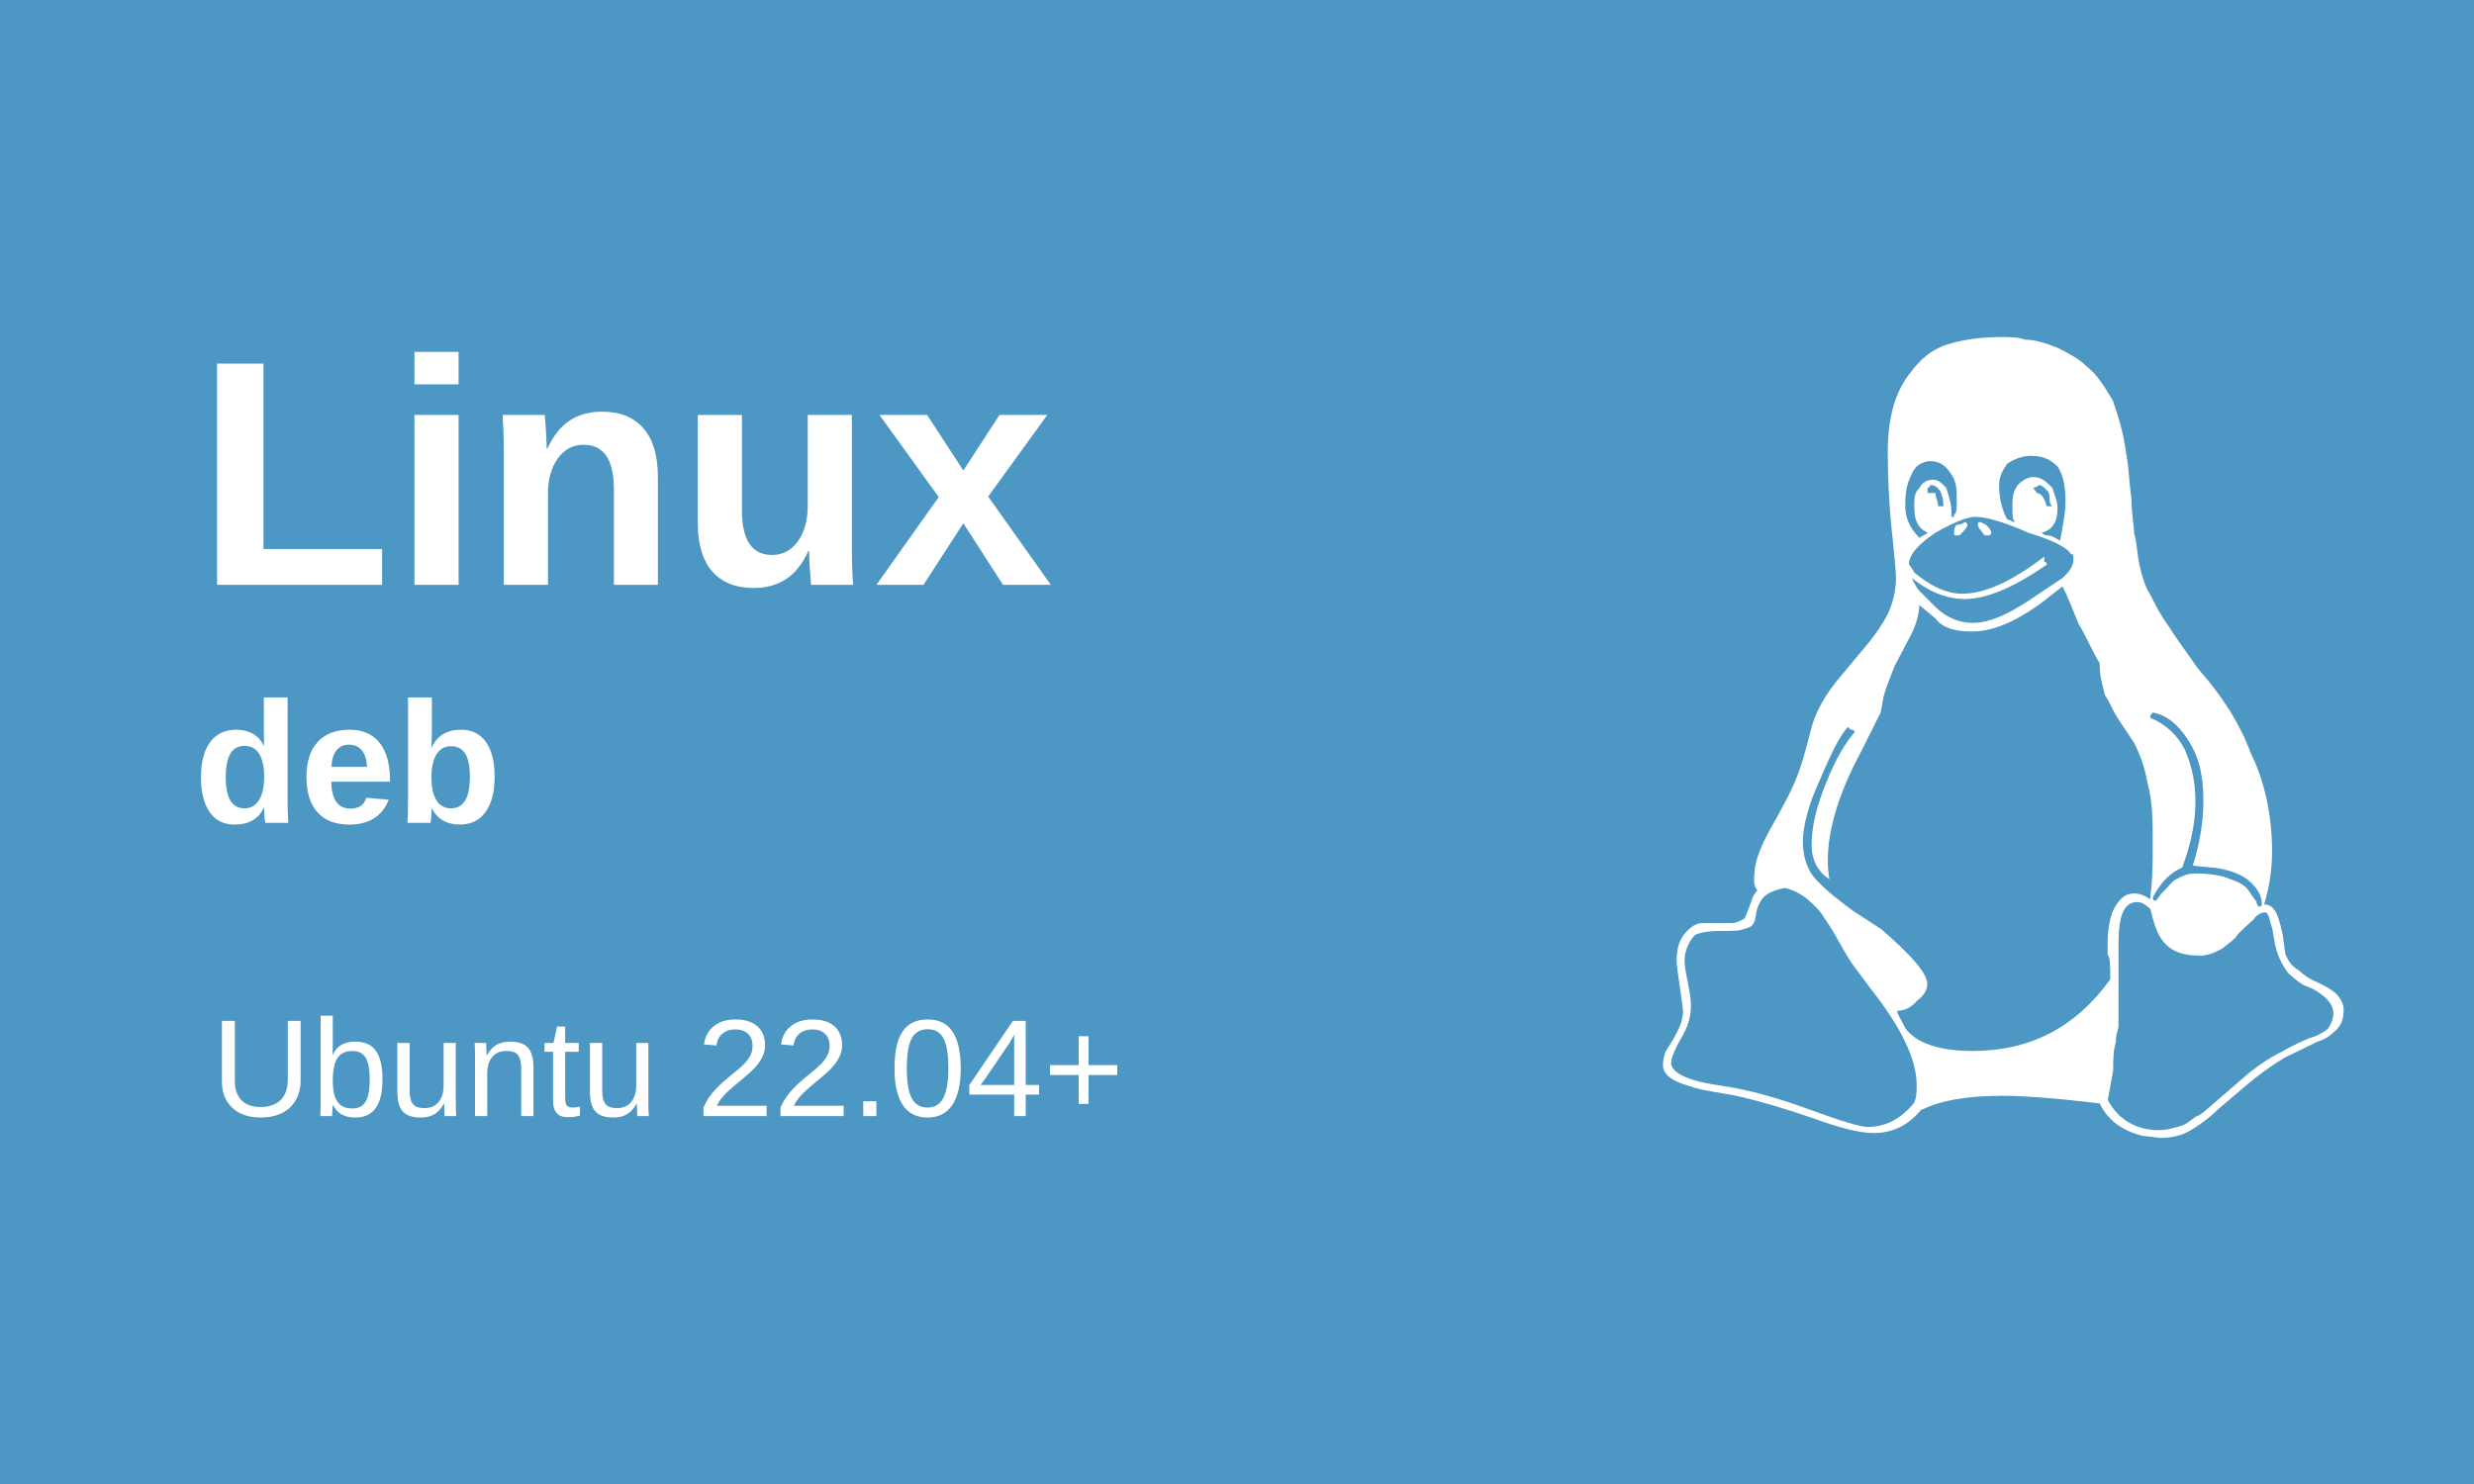
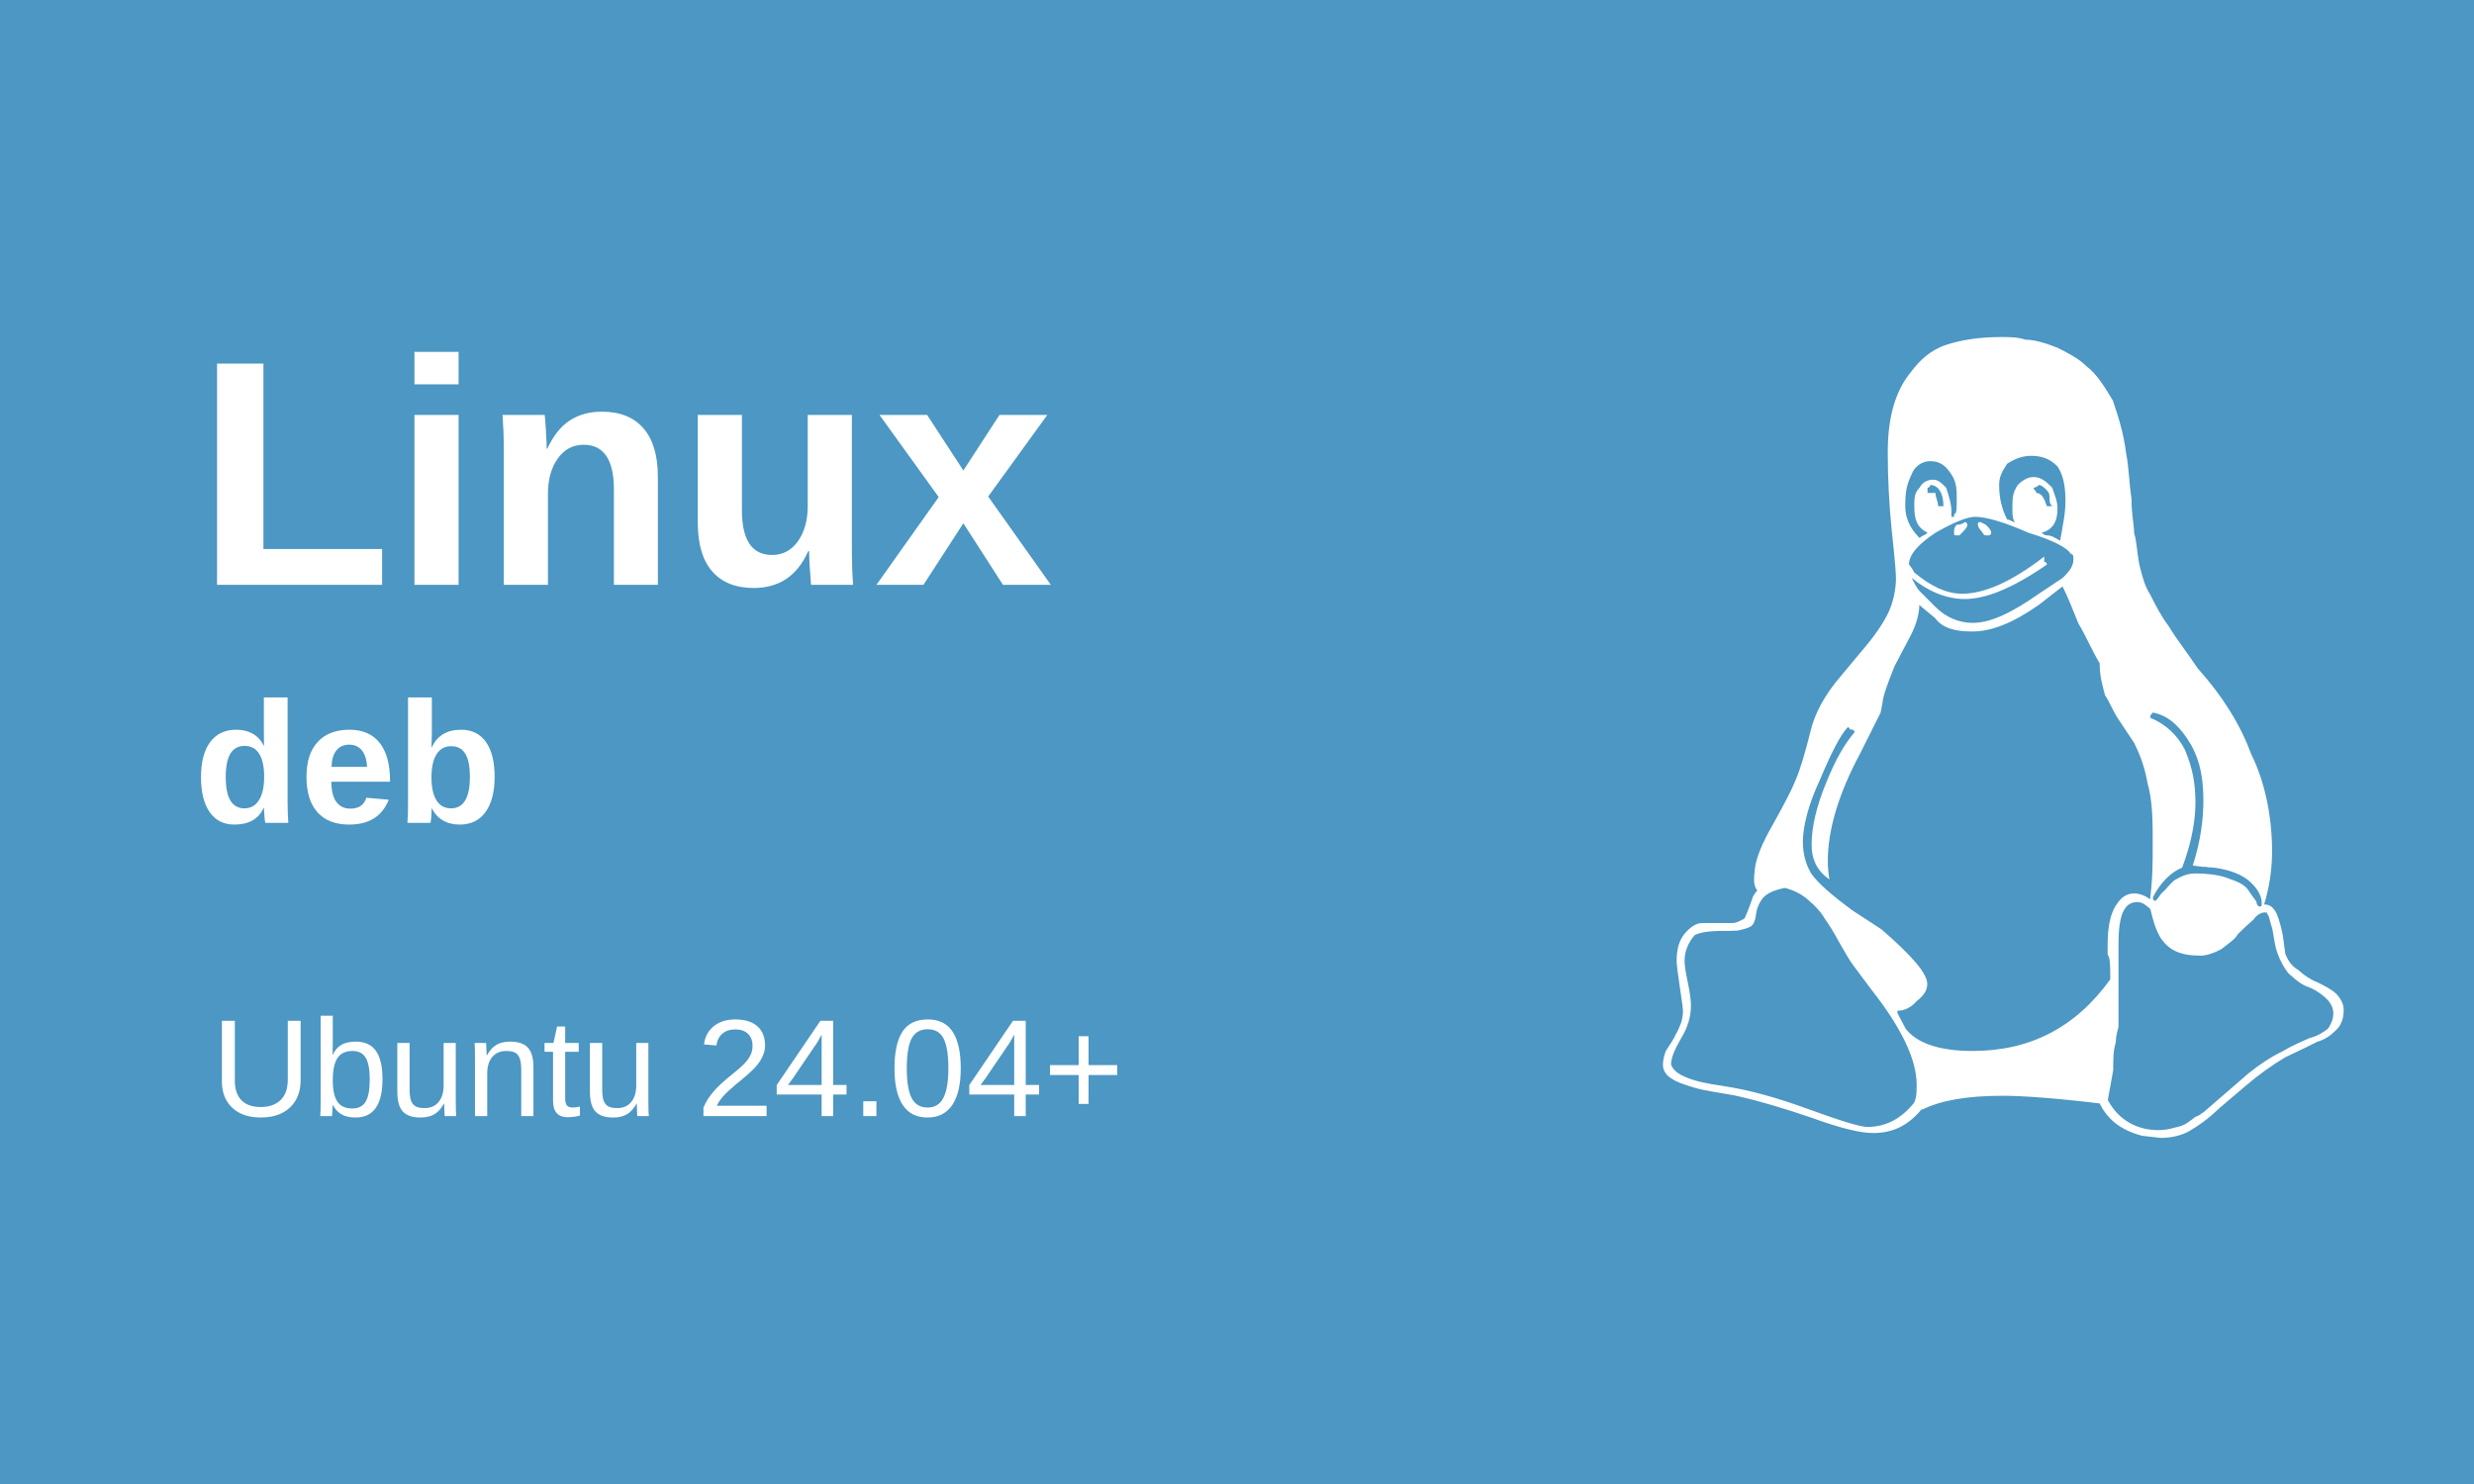
<svg xmlns="http://www.w3.org/2000/svg" width="666.667" height="400" viewBox="0 0 666.667 400">
  <defs>
    <clipPath id="a" clipPathUnits="userSpaceOnUse">
      <path d="M0 0h500v300H0Z" />
    </clipPath>
    <clipPath id="b" clipPathUnits="userSpaceOnUse">
+       <path d="M-39.524 181.777h500v-300h-500Z" />
+     </clipPath>
+     <clipPath id="c" clipPathUnits="userSpaceOnUse">
+       <path d="M-39.185 133.651h500v-300h-500Z" />
+     </clipPath>
+     <clipPath id="d" clipPathUnits="userSpaceOnUse">
+       <path d="M-42.693 74.367h500v-300h-500Z" />
+     </clipPath>
+     <clipPath id="e" clipPathUnits="userSpaceOnUse">
      <path d="M333.277 67.56H476.22v167.243H333.277Z" />
    </clipPath>
  </defs>
-   <g clip-path="url(#a)" transform="matrix(1.33333 0 0 -1.33333 0 400)">
-     <path d="M0 0h500v300H0Z" style="fill:#4C97C3;fill-opacity:1;fill-rule:nonzero;stroke:none" />
-     <text xml:space="preserve" style="font-variant:normal;font-weight:700;font-size:65px;font-family:Arial;-inkscape-font-specification:Arial-BoldMT;writing-mode:lr-tb;fill:#fff;fill-opacity:1;fill-rule:nonzero;stroke:none" transform="matrix(1 0 0 -1 39.524 181.777)">
-       <tspan x="0 41.704 61.763 103.467 145.171" y="0">Linux</tspan>
-     </text>
-     <text xml:space="preserve" style="font-variant:normal;font-weight:700;font-size:35px;font-family:Arial;-inkscape-font-specification:Arial-BoldMT;writing-mode:lr-tb;fill:#fff;fill-opacity:1;fill-rule:nonzero;stroke:none" transform="matrix(1 0 0 -1 39.185 133.651)">
-       <tspan x="0 23.38 44.835" y="0">deb</tspan>
-     </text>
-     <text xml:space="preserve" style="font-variant:normal;font-weight:400;font-size:28px;font-family:Arial;-inkscape-font-specification:ArialMT;writing-mode:lr-tb;fill:#fff;fill-opacity:1;fill-rule:nonzero;stroke:none" transform="matrix(1 0 0 -1 42.693 74.367)">
-       <tspan x="0 20.222 35.795 51.369 66.942 74.732 90.306 98.095 113.669 129.242 137.032 152.606 168.179" y="0">Ubuntu 22.04+</tspan>
-     </text>
-   </g>
-   <g clip-path="url(#b)" transform="matrix(1.33333 0 0 -1.33333 0 400)">
-     <path d="M402.426 192.305c0-.536-.536-.536-.536-.536h-.536c-.536 0-.536.536-1.072 1.072 0 0-.536.536-.536 1.072s0 .536.536.536l1.072-.536c.536-.536 1.072-1.072 1.072-1.608m-9.649 5.36c0 2.68-1.072 4.289-2.68 4.289 0 0 0-.536-.536-.536v-1.072h1.608c0-1.072.536-1.608.536-2.68zm18.761 2.68c1.072 0 1.609-1.072 2.145-2.68h1.072c-.536.536-.536 1.072-.536 1.608s0 1.072-.536 1.608-1.073 1.072-1.609 1.072c0 0-.536-.536-1.072-.536 0-.536.536-.536.536-1.072m-16.08-8.577c-.537 0-.537 0-.537.536s0 1.072.536 1.608c1.072 0 1.608.536 1.608.536.536 0 .536-.536.536-.536 0-.536-.536-1.072-1.608-2.144zm-5.896.536c-2.144 1.072-2.68 2.68-2.68 5.36 0 1.609 0 2.68 1.072 3.753.536 1.072 1.608 1.608 2.68 1.608s1.608-.536 2.68-1.608c.536-1.608 1.072-3.216 1.072-4.824v-1.073h.536v.537c.536 0 .536 1.072.536 3.216 0 1.608 0 3.216-1.072 4.824s-2.144 2.68-4.288 2.68c-1.608 0-3.216-1.072-3.752-2.68-1.072-2.144-1.288-3.752-1.288-6.432 0-2.145.752-4.289 2.896-6.433.536.536 1.072.536 1.608 1.072m67.005-75.581c.536 0 .536.215.536.698 0 1.178-.536 2.574-2.144 4.126-1.609 1.608-4.289 2.627-7.505 3.057-.536.054-1.072.054-1.072.054-.536.105-.536.105-1.072.105-.536.056-1.608.163-2.144.268 1.608 4.987 2.144 9.381 2.144 13.242 0 5.36-1.072 9.113-3.216 12.329s-4.289 4.824-6.969 5.36c-.536-.536-.536-.536-.536-1.072a13.42 13.42 0 0 0 6.969-6.432c1.608-3.753 2.144-6.969 2.144-10.721 0-3.001-.536-7.451-2.68-13.133-2.145-.857-4.289-2.842-5.897-5.95 0-.482 0-.75.536-.75 0 0 .536.483 1.072 1.393 1.072.91 1.608 1.823 2.68 2.733 1.609.913 2.68 1.393 4.289 1.393 2.68 0 5.36-.374 6.968-1.125 2.144-.695 3.216-1.446 3.753-2.303a41 41 0 0 1 1.608-2.253c0-.695.536-1.02.536-1.02M407.25 194.45c-.536.536-.536 1.609-.536 2.68 0 2.145 0 3.217 1.072 4.825q1.608 1.608 3.216 1.608c1.608 0 2.68-1.072 3.753-2.144.536-1.608 1.072-2.68 1.072-4.288q0-4.02-3.217-4.825s.537-.536 1.073-.536c1.072 0 1.608-.536 2.68-1.072.536 3.216 1.072 5.36 1.072 8.04 0 3.217-.536 5.361-1.608 6.97-1.608 1.607-3.217 2.143-5.36 2.143q-2.413 0-4.825-1.608c-1.072-1.608-1.608-2.68-1.608-4.288 0-2.68.536-4.824 1.608-6.968.536 0 1.072-.537 1.608-.537m6.433-8.576c-6.969-4.825-12.33-6.969-16.618-6.969-3.752 0-7.504 1.608-10.72 4.289.536-1.073 1.072-2.145 1.608-2.68l3.216-3.217c2.144-2.144 4.824-3.216 7.504-3.216 3.753 0 8.041 2.144 13.401 5.896l4.825 3.217c1.072 1.072 2.144 2.144 2.144 3.752 0 .536 0 1.072-.536 1.072-.536 1.072-3.216 2.68-8.577 4.288-4.824 2.144-8.576 3.216-10.72 3.216q-2.413 0-8.041-3.216c-3.216-2.144-5.36-4.288-5.36-6.432 0 0 .536-.536 1.072-1.608 3.216-2.68 6.432-4.289 9.648-4.289 4.289 0 9.65 2.144 16.618 7.505v-1.072c.536 0 .536-.536.536-.536m12.329-108.28c2.144-4.029 5.896-6.056 10.184-6.056q1.608 0 3.217.483c1.072.213 2.144.59 2.68 1.017.536.376 1.072.75 1.608 1.18 1.072.375 1.072.643 1.608.91l9.113 7.882c2.144 1.709 4.288 3.206 6.968 4.5 2.144 1.288 4.288 2.145 5.36 2.628 1.609.43 2.68 1.072 3.753 1.929.536.804 1.072 1.823 1.072 3.11 0 1.555-1.072 2.734-2.144 3.59-1.072.86-2.144 1.45-3.217 1.824-1.072.376-2.144 1.233-3.752 2.68a14.46 14.46 0 0 0-2.68 5.843l-.536 3.11c-.536 1.447-.536 2.519-1.072 3.108 0 .161 0 .215-.536.215s-1.608-.483-2.144-1.394a55 55 0 0 1-3.217-3c-.536-1.073-2.144-2.038-3.216-2.95-1.608-.912-3.216-1.395-4.288-1.395-4.288 0-6.433 1.18-8.04 3.484-1.073 1.717-1.609 3.7-2.145 5.953-1.072.91-1.608 1.393-2.68 1.393-2.68 0-3.752-2.79-3.752-8.418V92.55c0-.483-.536-1.555-.536-3.216-.536-1.661-.536-3.549-.536-5.681l-1.073-5.95v-.093m-77.725 2.837c4.984-.728 10.72-2.29 17.206-4.67 6.485-2.357 10.453-3.59 11.9-3.59 3.752 0 6.861 1.66 9.433 4.871.536 1.041.536 2.264.536 3.669 0 5.064-3.055 11.469-9.166 19.241l-3.643 4.88c-.751 1.017-1.664 2.572-2.843 4.662-1.125 2.092-2.144 3.7-2.948 4.825-.697 1.234-1.822 2.466-3.269 3.7-1.393 1.23-3.001 2.035-4.771 2.464-2.25-.43-3.806-1.178-4.557-2.197-.75-1.019-1.178-2.144-1.286-3.325-.16-1.125-.483-1.876-1.02-2.25-.535-.321-1.446-.59-2.68-.857-.268 0-.748 0-1.446-.053h-1.446c-2.842 0-4.772-.324-5.79-.86-1.34-1.552-2.038-3.323-2.038-5.199q0-1.287.644-4.341c.428-1.985.643-3.593.643-4.718 0-2.198-.643-4.395-1.983-6.592-1.34-2.306-2.037-4.02-2.037-5.243.536-2.08 4.073-3.543 10.56-4.4m17.85 48.724c0 3.699.965 7.773 2.948 12.597 1.929 4.824 3.86 8.04 5.737 10.185-.109.536-.377.536-.804.536l-.536.536c-1.555-1.608-3.432-5.36-5.684-10.721-2.251-4.824-3.429-9.272-3.429-12.541 0-2.412.589-4.504 1.661-6.327 1.179-1.77 4.02-4.341 8.524-7.61l5.681-3.7c6.056-5.254 9.272-8.897 9.272-11.041 0-1.128-.536-2.254-2.144-3.484-1.072-1.288-2.519-1.932-3.752-1.932-.107 0-.16-.107-.16-.375 0-.053.536-1.125 1.661-3.216 2.251-3.054 7.075-4.556 13.508-4.556 11.793 0 20.905 4.824 27.874 14.473 0 2.68 0 4.34-.536 5.04v1.981c0 3.484.536 6.112 1.608 7.826 1.072 1.717 2.144 2.521 3.752 2.521 1.072 0 2.144-.377 3.216-1.18.536 4.128.536 7.718.536 10.934 0 4.878 0 8.899-1.072 12.651-.536 3.216-1.608 5.896-2.68 8.04l-3.216 4.825c-1.072 1.608-1.608 3.216-2.68 4.824-.536 2.144-1.072 3.752-1.072 6.433-1.608 2.68-2.68 5.36-4.289 8.04-1.072 2.68-2.144 5.36-3.216 7.505l-4.824-3.752c-5.36-3.753-9.649-5.36-13.401-5.36-3.216 0-5.897.535-7.505 2.68l-3.216 2.68c0-1.608-.536-3.753-1.608-5.897l-3.376-6.432c-1.501-3.753-2.305-5.897-2.465-7.505-.215-1.072-.376-2.144-.483-2.144l-4.02-8.04c-4.341-8.041-6.541-15.49-6.541-21.654 0-1.235.108-2.522.323-3.808-2.412 1.663-3.592 3.966-3.592 6.968m38.38-50.71c-6.97 0-12.33-.943-16.082-2.813v.161c-2.68-3.216-5.681-4.877-9.86-4.877-2.628 0-6.757 1.017-12.33 3.055-5.628 1.929-10.615 3.408-14.956 4.385-.43.123-1.393.305-2.948.55-1.502.244-2.895.489-4.13.735a31 31 0 0 0-3.804 1.1c-1.34.424-2.412.975-3.216 1.644-.74.676-1.103 1.438-1.103 2.29q0 1.287.544 2.75c.343.589.72 1.18 1.095 1.717.376.589.697 1.125.912 1.66.321.484.536.964.749 1.5.215.483.429.966.536 1.555.108.536.215 1.072.215 1.608s-.215 2.145-.643 4.986q-.644 4.181-.644 5.308c0 2.356.536 4.232 1.716 5.572s2.304 2.039 3.485 2.039h6.164c.483 0 1.231.268 2.36.91.373.86.695 1.555.909 2.2.268.642.375 1.125.483 1.34.107.32.215.642.321.91.215.374.483.804.858 1.234q-.642.803-.643 2.088c0 .592 0 1.128.107 1.449 0 1.93.912 4.663 2.841 8.256l1.877 3.375c1.555 2.896 2.733 5.04 3.59 7.184.913 2.144 1.876 5.36 2.949 9.649q1.286 5.628 6.11 11.256l4.02 4.825c2.787 3.216 4.61 5.896 5.63 8.04 1.018 2.145 1.554 4.825 1.554 6.969 0 1.072-.268 4.288-.857 9.649-.536 5.36-.804 10.72-.804 15.545 0 3.752.321 6.432 1.017 9.112.697 2.68 1.932 5.36 3.752 7.505 1.608 2.144 3.752 4.288 6.968 5.36q4.825 1.608 11.257 1.608c1.608 0 3.216 0 4.825-.536q2.412 0 6.432-1.608c2.144-1.072 4.288-2.144 5.896-3.752 2.145-1.608 3.753-4.288 5.36-6.969 1.073-3.216 2.145-6.432 2.681-10.72.536-2.68.536-5.36 1.072-9.113 0-3.216.536-5.36.536-6.968.536-1.609.536-3.753 1.072-6.433.536-2.144 1.072-4.288 2.144-5.896 1.073-2.144 2.145-4.289 3.753-6.433 1.608-2.68 3.752-5.36 5.896-8.576 4.824-5.36 8.577-11.257 10.72-17.154 2.681-5.36 4.29-12.329 4.29-19.78q0-5.549-1.609-10.774c1.072 0 1.608-.43 2.144-1.178.536-.752 1.072-2.36 1.608-4.88l.536-3.965c.536-1.18 1.072-2.306 2.68-3.272 1.073-.964 2.145-1.768 3.753-2.412 1.072-.536 2.68-1.285 3.752-2.25q1.608-1.608 1.608-3.379c0-1.82-.536-3.16-1.608-4.126-1.072-1.072-2.144-1.823-3.752-2.306-1.072-.536-3.216-1.608-6.433-3.118-2.68-1.586-5.36-3.513-8.04-5.791l-5.36-4.562c-2.145-2.088-4.289-3.59-5.897-4.5-1.608-.966-3.752-1.45-5.896-1.45l-3.753.43c-4.288 1.126-6.968 3.27-8.576 6.539-8.577 1.041-15.545 1.555-19.834 1.555" style="fill:#fff;fill-opacity:1;fill-rule:nonzero;stroke:none" />
-   </g>
+   <path d="M0 0h500v300H0Z" clip-path="url(#a)" style="fill:#4C97C3;fill-opacity:1;fill-rule:nonzero;stroke:none" transform="matrix(1.33333 0 0 -1.33333 0 400)" />
+   <text xml:space="preserve" clip-path="url(#b)" transform="translate(52.698 157.63)scale(1.33333)">
+     <tspan x="0" y="0" dx="0 1.989 1.989 1.989 1.989" style="font-variant:normal;font-weight:700;font-size:65px;font-family:Arial;writing-mode:lr-tb;fill:#fff;fill-opacity:1;fill-rule:nonzero;stroke:none">Linux</tspan>
+   </text>
+   <text xml:space="preserve" clip-path="url(#c)" transform="translate(52.247 221.799)scale(1.33333)">
+     <tspan x="0" y="0" dx="0 1.995 1.995" style="font-variant:normal;font-weight:700;font-size:35px;font-family:Arial;writing-mode:lr-tb;fill:#fff;fill-opacity:1;fill-rule:nonzero;stroke:none">deb</tspan>
+   </text>
+   <text xml:space="preserve" clip-path="url(#d)" transform="translate(56.924 300.843)scale(1.33333)">
+     <tspan x="0" y="0" style="font-variant:normal;font-weight:400;font-size:28px;font-family:Arial;writing-mode:lr-tb;fill:#fff;fill-opacity:1;fill-rule:nonzero;stroke:none">Ubuntu 24.04+</tspan>
+   </text>
+   <path d="M402.426 192.305c0-.536-.536-.536-.536-.536h-.536c-.536 0-.536.536-1.072 1.072 0 0-.536.536-.536 1.072s0 .536.536.536l1.072-.536c.536-.536 1.072-1.072 1.072-1.608m-9.649 5.36c0 2.68-1.072 4.289-2.68 4.289 0 0 0-.536-.536-.536v-1.072h1.608c0-1.072.536-1.608.536-2.68zm18.761 2.68c1.072 0 1.609-1.072 2.145-2.68h1.072c-.536.536-.536 1.072-.536 1.608s0 1.072-.536 1.608-1.073 1.072-1.609 1.072c0 0-.536-.536-1.072-.536 0-.536.536-.536.536-1.072m-16.08-8.577c-.537 0-.537 0-.537.536s0 1.072.536 1.608c1.072 0 1.608.536 1.608.536.536 0 .536-.536.536-.536 0-.536-.536-1.072-1.608-2.144zm-5.896.536c-2.144 1.072-2.68 2.68-2.68 5.36 0 1.609 0 2.68 1.072 3.753.536 1.072 1.608 1.608 2.68 1.608s1.608-.536 2.68-1.608c.536-1.608 1.072-3.216 1.072-4.824v-1.073h.536v.537c.536 0 .536 1.072.536 3.216 0 1.608 0 3.216-1.072 4.824s-2.144 2.68-4.288 2.68c-1.608 0-3.216-1.072-3.752-2.68-1.072-2.144-1.288-3.752-1.288-6.432 0-2.145.752-4.289 2.896-6.433.536.536 1.072.536 1.608 1.072m67.005-75.581c.536 0 .536.215.536.698 0 1.178-.536 2.574-2.144 4.126-1.609 1.608-4.289 2.627-7.505 3.057-.536.054-1.072.054-1.072.054-.536.105-.536.105-1.072.105-.536.056-1.608.163-2.144.268 1.608 4.987 2.144 9.381 2.144 13.242 0 5.36-1.072 9.113-3.216 12.329s-4.289 4.824-6.969 5.36c-.536-.536-.536-.536-.536-1.072a13.42 13.42 0 0 0 6.969-6.432c1.608-3.753 2.144-6.969 2.144-10.721 0-3.001-.536-7.451-2.68-13.133-2.145-.857-4.289-2.842-5.897-5.95 0-.482 0-.75.536-.75 0 0 .536.483 1.072 1.393 1.072.91 1.608 1.823 2.68 2.733 1.609.913 2.68 1.393 4.289 1.393 2.68 0 5.36-.374 6.968-1.125 2.144-.695 3.216-1.446 3.753-2.303a41 41 0 0 1 1.608-2.253c0-.695.536-1.02.536-1.02M407.25 194.45c-.536.536-.536 1.609-.536 2.68 0 2.145 0 3.217 1.072 4.825q1.608 1.608 3.216 1.608c1.608 0 2.68-1.072 3.753-2.144.536-1.608 1.072-2.68 1.072-4.288q0-4.02-3.217-4.825s.537-.536 1.073-.536c1.072 0 1.608-.536 2.68-1.072.536 3.216 1.072 5.36 1.072 8.04 0 3.217-.536 5.361-1.608 6.97-1.608 1.607-3.217 2.143-5.36 2.143q-2.413 0-4.825-1.608c-1.072-1.608-1.608-2.68-1.608-4.288 0-2.68.536-4.824 1.608-6.968.536 0 1.072-.537 1.608-.537m6.433-8.576c-6.969-4.825-12.33-6.969-16.618-6.969-3.752 0-7.504 1.608-10.72 4.289.536-1.073 1.072-2.145 1.608-2.68l3.216-3.217c2.144-2.144 4.824-3.216 7.504-3.216 3.753 0 8.041 2.144 13.401 5.896l4.825 3.217c1.072 1.072 2.144 2.144 2.144 3.752 0 .536 0 1.072-.536 1.072-.536 1.072-3.216 2.68-8.577 4.288-4.824 2.144-8.576 3.216-10.72 3.216q-2.413 0-8.041-3.216c-3.216-2.144-5.36-4.288-5.36-6.432 0 0 .536-.536 1.072-1.608 3.216-2.68 6.432-4.289 9.648-4.289 4.289 0 9.65 2.144 16.618 7.505v-1.072c.536 0 .536-.536.536-.536m12.329-108.28c2.144-4.029 5.896-6.056 10.184-6.056q1.608 0 3.217.483c1.072.213 2.144.59 2.68 1.017.536.376 1.072.75 1.608 1.18 1.072.375 1.072.643 1.608.91l9.113 7.882c2.144 1.709 4.288 3.206 6.968 4.5 2.144 1.288 4.288 2.145 5.36 2.628 1.609.43 2.68 1.072 3.753 1.929.536.804 1.072 1.823 1.072 3.11 0 1.555-1.072 2.734-2.144 3.59-1.072.86-2.144 1.45-3.217 1.824-1.072.376-2.144 1.233-3.752 2.68a14.46 14.46 0 0 0-2.68 5.843l-.536 3.11c-.536 1.447-.536 2.519-1.072 3.108 0 .161 0 .215-.536.215s-1.608-.483-2.144-1.394a55 55 0 0 1-3.217-3c-.536-1.073-2.144-2.038-3.216-2.95-1.608-.912-3.216-1.395-4.288-1.395-4.288 0-6.433 1.18-8.04 3.484-1.073 1.717-1.609 3.7-2.145 5.953-1.072.91-1.608 1.393-2.68 1.393-2.68 0-3.752-2.79-3.752-8.418V92.55c0-.483-.536-1.555-.536-3.216-.536-1.661-.536-3.549-.536-5.681l-1.073-5.95v-.093m-77.725 2.837c4.984-.728 10.72-2.29 17.206-4.67 6.485-2.357 10.453-3.59 11.9-3.59 3.752 0 6.861 1.66 9.433 4.871.536 1.041.536 2.264.536 3.669 0 5.064-3.055 11.469-9.166 19.241l-3.643 4.88c-.751 1.017-1.664 2.572-2.843 4.662-1.125 2.092-2.144 3.7-2.948 4.825-.697 1.234-1.822 2.466-3.269 3.7-1.393 1.23-3.001 2.035-4.771 2.464-2.25-.43-3.806-1.178-4.557-2.197-.75-1.019-1.178-2.144-1.286-3.325-.16-1.125-.483-1.876-1.02-2.25-.535-.321-1.446-.59-2.68-.857-.268 0-.748 0-1.446-.053h-1.446c-2.842 0-4.772-.324-5.79-.86-1.34-1.552-2.038-3.323-2.038-5.199q0-1.287.644-4.341c.428-1.985.643-3.593.643-4.718 0-2.198-.643-4.395-1.983-6.592-1.34-2.306-2.037-4.02-2.037-5.243.536-2.08 4.073-3.543 10.56-4.4m17.85 48.724c0 3.699.965 7.773 2.948 12.597 1.929 4.824 3.86 8.04 5.737 10.185-.109.536-.377.536-.804.536l-.536.536c-1.555-1.608-3.432-5.36-5.684-10.721-2.251-4.824-3.429-9.272-3.429-12.541 0-2.412.589-4.504 1.661-6.327 1.179-1.77 4.02-4.341 8.524-7.61l5.681-3.7c6.056-5.254 9.272-8.897 9.272-11.041 0-1.128-.536-2.254-2.144-3.484-1.072-1.288-2.519-1.932-3.752-1.932-.107 0-.16-.107-.16-.375 0-.053.536-1.125 1.661-3.216 2.251-3.054 7.075-4.556 13.508-4.556 11.793 0 20.905 4.824 27.874 14.473 0 2.68 0 4.34-.536 5.04v1.981c0 3.484.536 6.112 1.608 7.826 1.072 1.717 2.144 2.521 3.752 2.521 1.072 0 2.144-.377 3.216-1.18.536 4.128.536 7.718.536 10.934 0 4.878 0 8.899-1.072 12.651-.536 3.216-1.608 5.896-2.68 8.04l-3.216 4.825c-1.072 1.608-1.608 3.216-2.68 4.824-.536 2.144-1.072 3.752-1.072 6.433-1.608 2.68-2.68 5.36-4.289 8.04-1.072 2.68-2.144 5.36-3.216 7.505l-4.824-3.752c-5.36-3.753-9.649-5.36-13.401-5.36-3.216 0-5.897.535-7.505 2.68l-3.216 2.68c0-1.608-.536-3.753-1.608-5.897l-3.376-6.432c-1.501-3.753-2.305-5.897-2.465-7.505-.215-1.072-.376-2.144-.483-2.144l-4.02-8.04c-4.341-8.041-6.541-15.49-6.541-21.654 0-1.235.108-2.522.323-3.808-2.412 1.663-3.592 3.966-3.592 6.968m38.38-50.71c-6.97 0-12.33-.943-16.082-2.813v.161c-2.68-3.216-5.681-4.877-9.86-4.877-2.628 0-6.757 1.017-12.33 3.055-5.628 1.929-10.615 3.408-14.956 4.385-.43.123-1.393.305-2.948.55-1.502.244-2.895.489-4.13.735a31 31 0 0 0-3.804 1.1c-1.34.424-2.412.975-3.216 1.644-.74.676-1.103 1.438-1.103 2.29q0 1.287.544 2.75c.343.589.72 1.18 1.095 1.717.376.589.697 1.125.912 1.66.321.484.536.964.749 1.5.215.483.429.966.536 1.555.108.536.215 1.072.215 1.608s-.215 2.145-.643 4.986q-.644 4.181-.644 5.308c0 2.356.536 4.232 1.716 5.572s2.304 2.039 3.485 2.039h6.164c.483 0 1.231.268 2.36.91.373.86.695 1.555.909 2.2.268.642.375 1.125.483 1.34.107.32.215.642.321.91.215.374.483.804.858 1.234q-.642.803-.643 2.088c0 .592 0 1.128.107 1.449 0 1.93.912 4.663 2.841 8.256l1.877 3.375c1.555 2.896 2.733 5.04 3.59 7.184.913 2.144 1.876 5.36 2.949 9.649q1.286 5.628 6.11 11.256l4.02 4.825c2.787 3.216 4.61 5.896 5.63 8.04 1.018 2.145 1.554 4.825 1.554 6.969 0 1.072-.268 4.288-.857 9.649-.536 5.36-.804 10.72-.804 15.545 0 3.752.321 6.432 1.017 9.112.697 2.68 1.932 5.36 3.752 7.505 1.608 2.144 3.752 4.288 6.968 5.36q4.825 1.608 11.257 1.608c1.608 0 3.216 0 4.825-.536q2.412 0 6.432-1.608c2.144-1.072 4.288-2.144 5.896-3.752 2.145-1.608 3.753-4.288 5.36-6.969 1.073-3.216 2.145-6.432 2.681-10.72.536-2.68.536-5.36 1.072-9.113 0-3.216.536-5.36.536-6.968.536-1.609.536-3.753 1.072-6.433.536-2.144 1.072-4.288 2.144-5.896 1.073-2.144 2.145-4.289 3.753-6.433 1.608-2.68 3.752-5.36 5.896-8.576 4.824-5.36 8.577-11.257 10.72-17.154 2.681-5.36 4.29-12.329 4.29-19.78q0-5.549-1.609-10.774c1.072 0 1.608-.43 2.144-1.178.536-.752 1.072-2.36 1.608-4.88l.536-3.965c.536-1.18 1.072-2.306 2.68-3.272 1.073-.964 2.145-1.768 3.753-2.412 1.072-.536 2.68-1.285 3.752-2.25q1.608-1.608 1.608-3.379c0-1.82-.536-3.16-1.608-4.126-1.072-1.072-2.144-1.823-3.752-2.306-1.072-.536-3.216-1.608-6.433-3.118-2.68-1.586-5.36-3.513-8.04-5.791l-5.36-4.562c-2.145-2.088-4.289-3.59-5.897-4.5-1.608-.966-3.752-1.45-5.896-1.45l-3.753.43c-4.288 1.126-6.968 3.27-8.576 6.539-8.577 1.041-15.545 1.555-19.834 1.555" clip-path="url(#e)" style="fill:#fff;fill-opacity:1;fill-rule:nonzero;stroke:none" transform="matrix(1.33333 0 0 -1.33333 0 400)" />
</svg>
